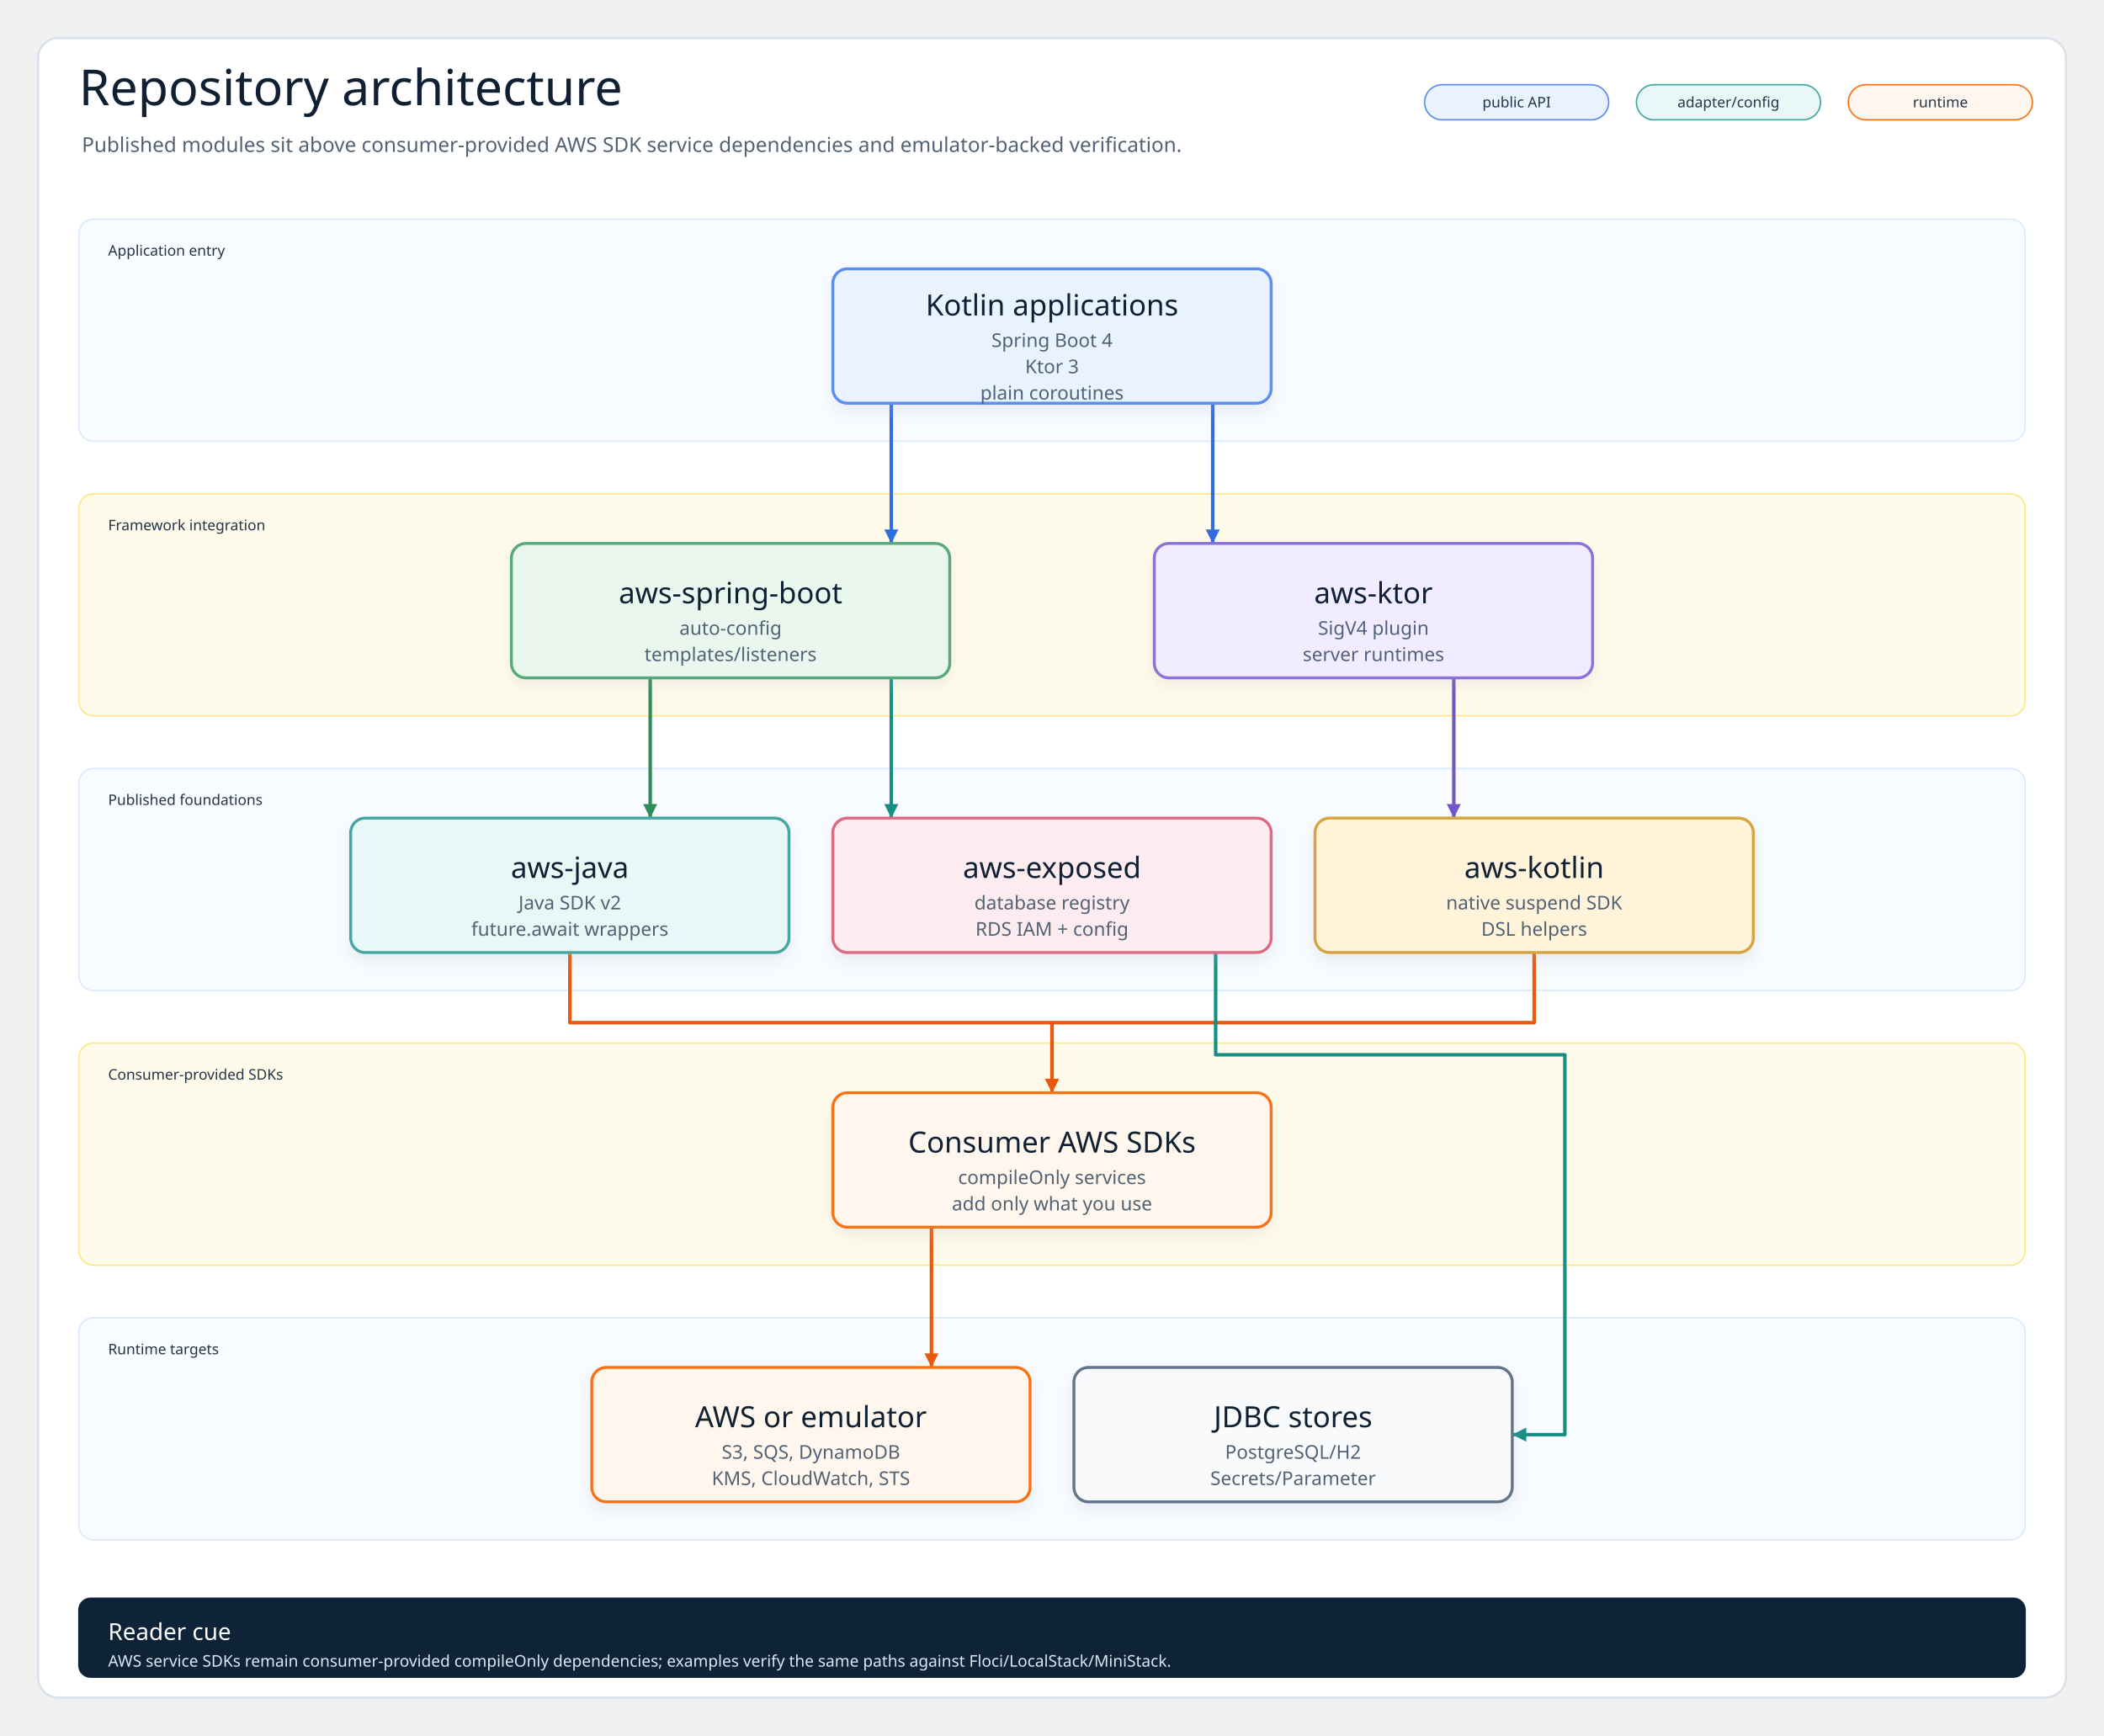
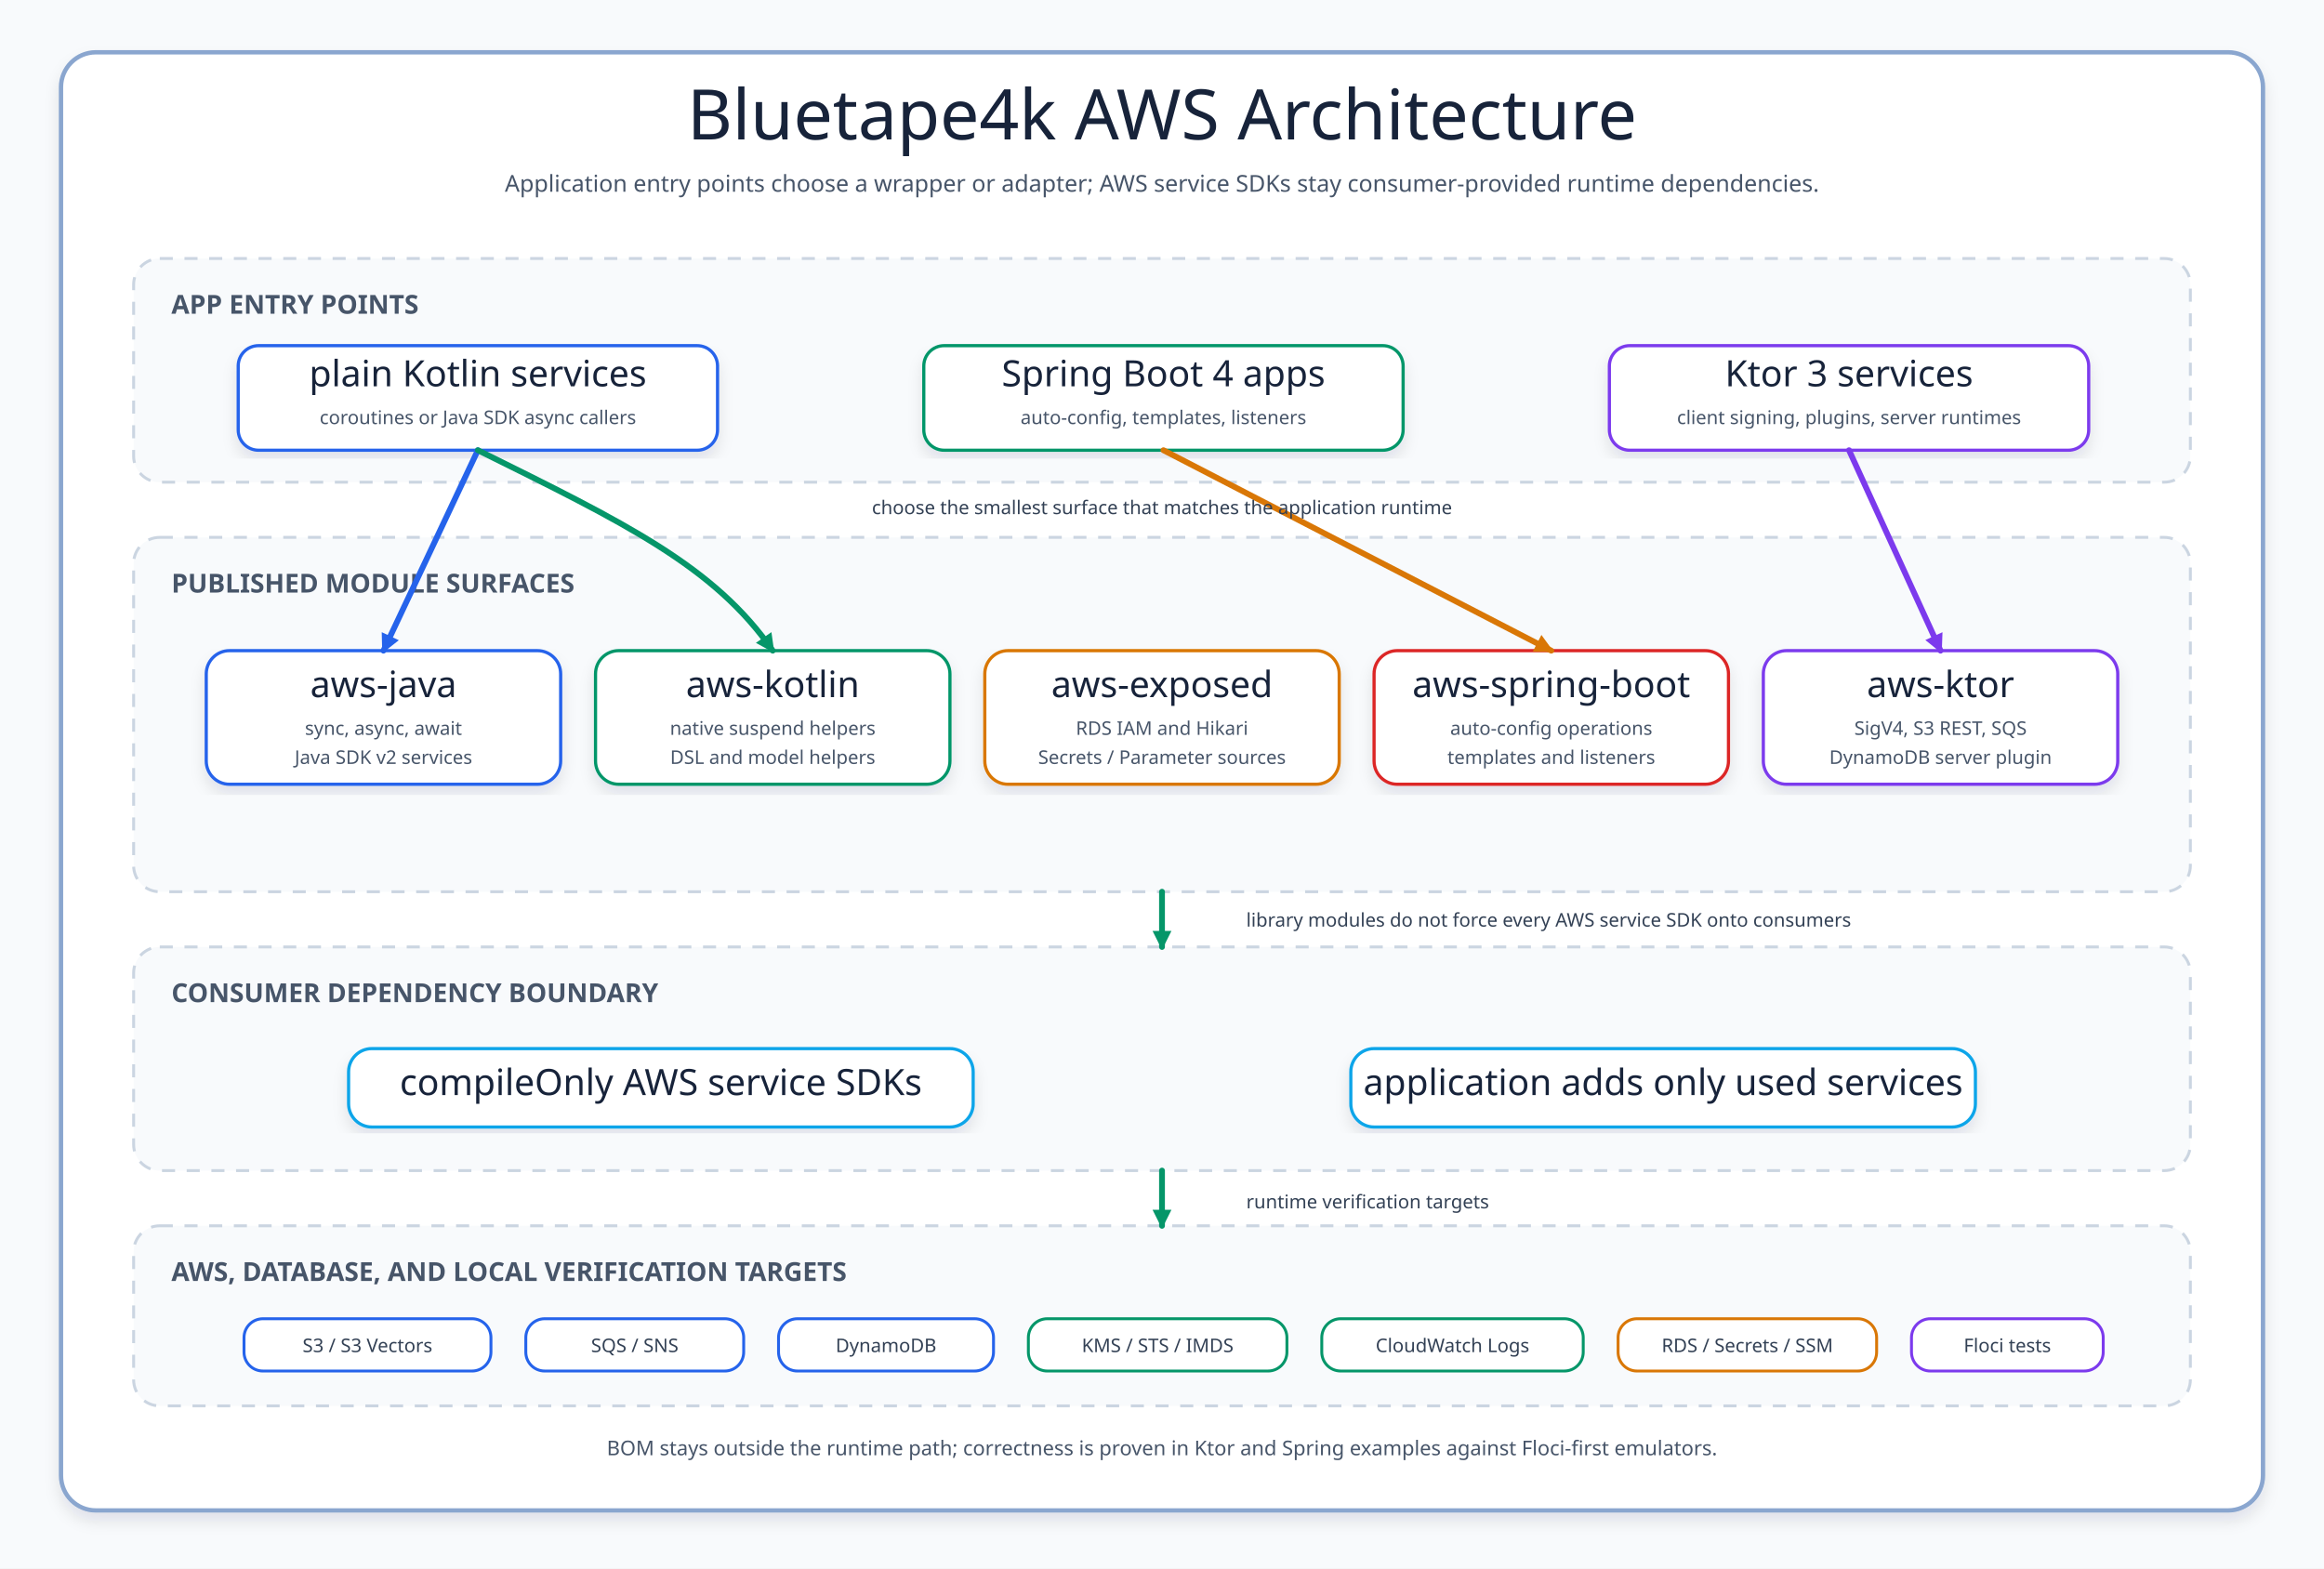
- <svg xmlns="http://www.w3.org/2000/svg" width="1440" height="1188" viewBox="0 0 1440 1188" role="img" aria-label="Repository architecture">
+ <svg xmlns="http://www.w3.org/2000/svg" width="1600" height="1080" viewBox="0 0 1600 1080" role="img" aria-label="Bluetape4k AWS architecture overview">
  <defs>
-     <filter id="shadow" x="-10%" y="-10%" width="120%" height="130%">
-       <feDropShadow dx="0" dy="5" stdDeviation="5" flood-color="#AAB7C6" flood-opacity="0.20" />
+     <filter id="softShadow" x="-8%" y="-8%" width="116%" height="116%">
+       <feDropShadow dx="0" dy="6" stdDeviation="5" flood-color="#0f172a" flood-opacity="0.10" />
    </filter>
+     <marker id="arrowBlue" markerWidth="13" markerHeight="13" refX="11" refY="6.5" orient="auto" markerUnits="userSpaceOnUse">
+       <path d="M 0 0 L 13 6.5 L 0 13 Z" fill="#2563eb" />
+     </marker>
+     <marker id="arrowGreen" markerWidth="13" markerHeight="13" refX="11" refY="6.5" orient="auto" markerUnits="userSpaceOnUse">
+       <path d="M 0 0 L 13 6.5 L 0 13 Z" fill="#059669" />
+     </marker>
+     <marker id="arrowAmber" markerWidth="13" markerHeight="13" refX="11" refY="6.5" orient="auto" markerUnits="userSpaceOnUse">
+       <path d="M 0 0 L 13 6.5 L 0 13 Z" fill="#d97706" />
+     </marker>
+     <marker id="arrowViolet" markerWidth="13" markerHeight="13" refX="11" refY="6.5" orient="auto" markerUnits="userSpaceOnUse">
+       <path d="M 0 0 L 13 6.5 L 0 13 Z" fill="#7c3aed" />
+     </marker>
+     <style>
+       svg{font-family:"Architects Daughter","Comic Mono",ui-sans-serif,system-ui,sans-serif}
+       .canvas{fill:#f8fafc}
+       .frame{fill:#ffffff;stroke:#8aa6cf;stroke-width:3;filter:url(#softShadow)}
+       .title{font-family:"Architects Daughter";font-size:48px;fill:#17233a}
+       .subtitle{font-family:"Comic Mono";font-size:16px;fill:#475569}
+       .band{fill:#f8fafc;stroke:#cbd5e1;stroke-width:2;stroke-dasharray:9 8}
+       .bandTitle{font-family:"Comic Mono";font-size:18px;font-weight:700;fill:#475569}
+       .card{fill:#ffffff;stroke-width:2.2;filter:url(#softShadow)}
+       .cardTitle{font-family:"Architects Daughter";font-size:25px;fill:#17233a}
+       .cardText{font-family:"Comic Mono";font-size:13px;fill:#475569}
+       .small{fill:#ffffff;stroke-width:2}
+       .smallTitle{font-family:"Architects Daughter";font-size:20px;fill:#17233a}
+       .smallText{font-family:"Comic Mono";font-size:12px;fill:#64748b}
+       .route{fill:none;stroke-width:4;stroke-linecap:round;stroke-linejoin:round}
+       .routeText{font-family:"Comic Mono";font-size:13px;fill:#334155}
+       .pill{fill:#ffffff;stroke-width:2}
+       .pillText{font-family:"Comic Mono";font-size:13px;fill:#334155}
+       .footerText{font-family:"Comic Mono";font-size:14px;fill:#475569}
+     </style>
  </defs>
-   <style>
-   svg{background:#F5F7FA}
-   .frame{fill:#FFFFFF;stroke:#D9E2EC;stroke-width:1.5}
-   .title{font-family:"Architects Daughter";font-size:34px;fill:#102033}
-   .seqTitle{font-family:"Architects Daughter";font-size:44px;fill:#102033}
-   .seqSubtitle{font-family:"Comic Mono";font-size:16px;fill:#526274}
-   .seqParticipantTitle{font-family:"Architects Daughter";font-size:24px;fill:#102033}
-   .seqParticipantDetail{font-family:"Comic Mono";font-size:13px;fill:#526274}
-   .subtitle,.detail,.tiny,.label{font-family:"Comic Mono";fill:#526274}
-   .subtitle{font-size:14px}
-   .label{font-size:12px;fill:#344456}
-   .card-title{font-family:"Architects Daughter";font-size:20px;fill:#102033}
-   .detail{font-size:13px}
-   .tiny{font-size:10px}
-   .chip{font-family:"Comic Mono";font-size:10px;fill:#243447}
-   .card{stroke-width:2;filter:url(#shadow)}
-   .edge{fill:none;stroke-width:2.4;stroke-linecap:round;stroke-linejoin:round}
-   .seq{fill:none;stroke-width:3;stroke-linecap:round;stroke-linejoin:round}
-   .seqReturn{fill:none;stroke-width:2.7;stroke-linecap:round;stroke-linejoin:round;stroke-dasharray:8 7}
-   .labelPill{fill:#FFFFFF;stroke:#D6E3EF;stroke-width:1.4}
-   .numberBadge{font-family:"Comic Mono";font-size:12px;fill:#FFFFFF}
-   .altBox{fill:#FFFFFF;fill-opacity:.44;stroke:#D6A441;stroke-width:1.8;stroke-dasharray:8 8}
-   .activation{stroke-width:1.4}
-   .footer{fill:#0E2238;stroke:#0E2238}
-   .footer-title{font-family:"Architects Daughter";font-size:16px;fill:#FFFFFF}
-   .footer-detail{font-family:"Comic Mono";font-size:11px;fill:#DDE7F2}
-   .seq-line{stroke:#CBD5E1;stroke-width:1.6;stroke-dasharray:6 8}
-   .bar-label{font-family:"Architects Daughter";font-size:17px;fill:#102033}
- </style>
-   <defs>
-     <marker id="arrow-blue" viewBox="0 0 5 5" markerWidth="5" markerHeight="5" refX="4.5" refY="2.5" orient="auto" markerUnits="strokeWidth">
-       <path d="M 0.5 0.5 L 4.5 2.5 L 0.5 4.5 Z" fill="#2F6DE0" />
-     </marker>
-     <marker id="arrow-green" viewBox="0 0 5 5" markerWidth="5" markerHeight="5" refX="4.5" refY="2.5" orient="auto" markerUnits="strokeWidth">
-       <path d="M 0.5 0.5 L 4.5 2.5 L 0.5 4.5 Z" fill="#2F8B57" />
-     </marker>
-     <marker id="arrow-teal" viewBox="0 0 5 5" markerWidth="5" markerHeight="5" refX="4.5" refY="2.5" orient="auto" markerUnits="strokeWidth">
-       <path d="M 0.5 0.5 L 4.5 2.5 L 0.5 4.5 Z" fill="#168E86" />
-     </marker>
-     <marker id="arrow-amber" viewBox="0 0 5 5" markerWidth="5" markerHeight="5" refX="4.5" refY="2.5" orient="auto" markerUnits="strokeWidth">
-       <path d="M 0.5 0.5 L 4.5 2.5 L 0.5 4.5 Z" fill="#B98518" />
-     </marker>
-     <marker id="arrow-rose" viewBox="0 0 5 5" markerWidth="5" markerHeight="5" refX="4.5" refY="2.5" orient="auto" markerUnits="strokeWidth">
-       <path d="M 0.5 0.5 L 4.5 2.5 L 0.5 4.5 Z" fill="#C74E68" />
-     </marker>
-     <marker id="arrow-violet" viewBox="0 0 5 5" markerWidth="5" markerHeight="5" refX="4.5" refY="2.5" orient="auto" markerUnits="strokeWidth">
-       <path d="M 0.5 0.5 L 4.5 2.5 L 0.5 4.5 Z" fill="#7255C7" />
-     </marker>
-     <marker id="arrow-orange" viewBox="0 0 5 5" markerWidth="5" markerHeight="5" refX="4.5" refY="2.5" orient="auto" markerUnits="strokeWidth">
-       <path d="M 0.5 0.5 L 4.5 2.5 L 0.5 4.5 Z" fill="#EA580C" />
-     </marker>
-     <marker id="arrow-slate" viewBox="0 0 5 5" markerWidth="5" markerHeight="5" refX="4.5" refY="2.5" orient="auto" markerUnits="strokeWidth">
-       <path d="M 0.5 0.5 L 4.5 2.5 L 0.5 4.5 Z" fill="#475569" />
-     </marker>
-   </defs>
-   <rect x="26" y="26" width="1388" height="1136" rx="14" class="frame" />
-   <text class="title" x="54" y="72">Repository architecture</text>
-   <text class="subtitle" x="56" y="104">Published modules sit above consumer-provided AWS SDK service dependencies and emulator-backed verification.</text>
-   <g>
-     <rect x="975" y="58" width="126" height="24" rx="12" fill="#E8F3FF" stroke="#5B8DEF" />
-     <text class="chip" x="1038.0" y="70" text-anchor="middle" dominant-baseline="middle">public API</text>
+   <rect class="canvas" width="1600" height="1080" />
+   <rect class="frame" x="42" y="36" width="1516" height="1004" rx="24" />
+   <text class="title" x="800" y="96" text-anchor="middle">Bluetape4k AWS Architecture</text>
+   <text class="subtitle" x="800" y="132" text-anchor="middle">Application entry points choose a wrapper or adapter; AWS service SDKs stay consumer-provided runtime dependencies.</text>
+   <g id="application-entry">
+     <rect class="band" x="92" y="178" width="1416" height="154" rx="18" />
+     <text class="bandTitle" x="118" y="216">APP ENTRY POINTS</text>
+     <rect class="card" x="164" y="238" width="330" height="72" rx="14" stroke="#2563eb" />
+     <text class="cardTitle" x="329" y="266" text-anchor="middle">plain Kotlin services</text>
+     <text class="cardText" x="329" y="292" text-anchor="middle">coroutines or Java SDK async callers</text>
+     <rect class="card" x="636" y="238" width="330" height="72" rx="14" stroke="#059669" />
+     <text class="cardTitle" x="801" y="266" text-anchor="middle">Spring Boot 4 apps</text>
+     <text class="cardText" x="801" y="292" text-anchor="middle">auto-config, templates, listeners</text>
+     <rect class="card" x="1108" y="238" width="330" height="72" rx="14" stroke="#7c3aed" />
+     <text class="cardTitle" x="1273" y="266" text-anchor="middle">Ktor 3 services</text>
+     <text class="cardText" x="1273" y="292" text-anchor="middle">client signing, plugins, server runtimes</text>
  </g>
-   <g>
-     <rect x="1120" y="58" width="126" height="24" rx="12" fill="#E9F7F6" stroke="#45A7A1" />
-     <text class="chip" x="1183.0" y="70" text-anchor="middle" dominant-baseline="middle">adapter/config</text>
+   <g id="module-surfaces">
+     <rect class="band" x="92" y="370" width="1416" height="244" rx="18" />
+     <text class="bandTitle" x="118" y="408">PUBLISHED MODULE SURFACES</text>
+     <rect class="card" x="142" y="448" width="244" height="92" rx="16" stroke="#2563eb" />
+     <text class="cardTitle" x="264" y="480" text-anchor="middle">aws-java</text>
+     <text class="cardText" x="264" y="506" text-anchor="middle">sync, async, await</text>
+     <text class="cardText" x="264" y="526" text-anchor="middle">Java SDK v2 services</text>
+     <rect class="card" x="410" y="448" width="244" height="92" rx="16" stroke="#059669" />
+     <text class="cardTitle" x="532" y="480" text-anchor="middle">aws-kotlin</text>
+     <text class="cardText" x="532" y="506" text-anchor="middle">native suspend helpers</text>
+     <text class="cardText" x="532" y="526" text-anchor="middle">DSL and model helpers</text>
+     <rect class="card" x="678" y="448" width="244" height="92" rx="16" stroke="#d97706" />
+     <text class="cardTitle" x="800" y="480" text-anchor="middle">aws-exposed</text>
+     <text class="cardText" x="800" y="506" text-anchor="middle">RDS IAM and Hikari</text>
+     <text class="cardText" x="800" y="526" text-anchor="middle">Secrets / Parameter sources</text>
+     <rect class="card" x="946" y="448" width="244" height="92" rx="16" stroke="#dc2626" />
+     <text class="cardTitle" x="1068" y="480" text-anchor="middle">aws-spring-boot</text>
+     <text class="cardText" x="1068" y="506" text-anchor="middle">auto-config operations</text>
+     <text class="cardText" x="1068" y="526" text-anchor="middle">templates and listeners</text>
+     <rect class="card" x="1214" y="448" width="244" height="92" rx="16" stroke="#7c3aed" />
+     <text class="cardTitle" x="1336" y="480" text-anchor="middle">aws-ktor</text>
+     <text class="cardText" x="1336" y="506" text-anchor="middle">SigV4, S3 REST, SQS</text>
+     <text class="cardText" x="1336" y="526" text-anchor="middle">DynamoDB server plugin</text>
  </g>
-   <g>
-     <rect x="1265" y="58" width="126" height="24" rx="12" fill="#FFF7ED" stroke="#F97316" />
-     <text class="chip" x="1328.0" y="70" text-anchor="middle" dominant-baseline="middle">runtime</text>
+   <g id="dependency-boundary">
+     <rect class="band" x="92" y="652" width="1416" height="154" rx="18" />
+     <text class="bandTitle" x="118" y="690">CONSUMER DEPENDENCY BOUNDARY</text>
+     <rect class="card" x="240" y="722" width="430" height="54" rx="16" stroke="#0ea5e9" />
+     <text class="cardTitle" x="455" y="754" text-anchor="middle">compileOnly AWS service SDKs</text>
+     <rect class="card" x="930" y="722" width="430" height="54" rx="16" stroke="#0ea5e9" />
+     <text class="cardTitle" x="1145" y="754" text-anchor="middle">application adds only used services</text>
  </g>
-   <rect x="54" y="150" width="1332" height="152" rx="10" fill="#F8FBFF" stroke="#DBEAFE" />
-   <text class="chip" x="74" y="175">Application entry</text>
-   <rect x="54" y="338" width="1332" height="152" rx="10" fill="#FFFBEB" stroke="#FDE68A" />
-   <text class="chip" x="74" y="363">Framework integration</text>
-   <rect x="54" y="526" width="1332" height="152" rx="10" fill="#F8FBFF" stroke="#DBEAFE" />
-   <text class="chip" x="74" y="551">Published foundations</text>
-   <rect x="54" y="714" width="1332" height="152" rx="10" fill="#FFFBEB" stroke="#FDE68A" />
-   <text class="chip" x="74" y="739">Consumer-provided SDKs</text>
-   <rect x="54" y="902" width="1332" height="152" rx="10" fill="#F8FBFF" stroke="#DBEAFE" />
-   <text class="chip" x="74" y="927">Runtime targets</text>
-   <g id="routes">
-     <path class="edge" d="M 610.0 276.0 L 610.0 372.0" stroke="#2F6DE0" marker-end="url(#arrow-blue)" />
-     <path class="edge" d="M 830.0 276.0 L 830.0 372.0" stroke="#2F6DE0" marker-end="url(#arrow-blue)" />
-     <path class="edge" d="M 445.0 464.0 L 445.0 560.0" stroke="#2F8B57" marker-end="url(#arrow-green)" />
-     <path class="edge" d="M 610.0 464.0 L 610.0 560.0" stroke="#168E86" marker-end="url(#arrow-teal)" />
-     <path class="edge" d="M 995.0 464.0 L 995.0 560.0" stroke="#7255C7" marker-end="url(#arrow-violet)" />
-     <path class="edge" d="M 390.0 652.0 L 390.0 700.0 L 720.0 700.0 L 720.0 748.0" stroke="#EA580C" marker-end="url(#arrow-orange)" />
-     <path class="edge" d="M 1050.0 652.0 L 1050.0 700.0 L 720.0 700.0 L 720.0 748.0" stroke="#EA580C" marker-end="url(#arrow-orange)" />
-     <path class="edge" d="M 637.5 840.0 L 637.5 936.0" stroke="#EA580C" marker-end="url(#arrow-orange)" />
-     <path class="edge" d="M 832.0 652.0 L 832.0 722.0 L 1071.0 722.0 L 1071.0 982.0 L 1035.0 982.0" stroke="#168E86" marker-end="url(#arrow-teal)" />
+   <g id="runtime-targets">
+     <rect class="band" x="92" y="844" width="1416" height="124" rx="18" />
+     <text class="bandTitle" x="118" y="882">AWS, DATABASE, AND LOCAL VERIFICATION TARGETS</text>
+     <rect class="pill" x="168" y="908" width="170" height="36" rx="13" stroke="#2563eb" />
+     <text class="pillText" x="253" y="931" text-anchor="middle">S3 / S3 Vectors</text>
+     <rect class="pill" x="362" y="908" width="150" height="36" rx="13" stroke="#2563eb" />
+     <text class="pillText" x="437" y="931" text-anchor="middle">SQS / SNS</text>
+     <rect class="pill" x="536" y="908" width="148" height="36" rx="13" stroke="#2563eb" />
+     <text class="pillText" x="610" y="931" text-anchor="middle">DynamoDB</text>
+     <rect class="pill" x="708" y="908" width="178" height="36" rx="13" stroke="#059669" />
+     <text class="pillText" x="797" y="931" text-anchor="middle">KMS / STS / IMDS</text>
+     <rect class="pill" x="910" y="908" width="180" height="36" rx="13" stroke="#059669" />
+     <text class="pillText" x="1000" y="931" text-anchor="middle">CloudWatch Logs</text>
+     <rect class="pill" x="1114" y="908" width="178" height="36" rx="13" stroke="#d97706" />
+     <text class="pillText" x="1203" y="931" text-anchor="middle">RDS / Secrets / SSM</text>
+     <rect class="pill" x="1316" y="908" width="132" height="36" rx="13" stroke="#7c3aed" />
+     <text class="pillText" x="1382" y="931" text-anchor="middle">Floci tests</text>
  </g>
-   <g id="app">
-     <rect class="card" x="570.0" y="184.0" width="300.0" height="92.0" rx="10" fill="#E8F3FF" stroke="#5B8DEF" />
-     <text class="card-title" x="720.0" y="209.0" text-anchor="middle" dominant-baseline="middle">Kotlin applications</text>
-     <text class="detail" x="720.0" y="233.0" text-anchor="middle" dominant-baseline="middle">Spring Boot 4</text>
-     <text class="detail" x="720.0" y="251.0" text-anchor="middle" dominant-baseline="middle">Ktor 3</text>
-     <text class="detail" x="720.0" y="269.0" text-anchor="middle" dominant-baseline="middle">plain coroutines</text>
-   </g>
-   <g id="spring">
-     <rect class="card" x="350.0" y="372.0" width="300.0" height="92.0" rx="10" fill="#EAF7EF" stroke="#58A978" />
-     <text class="card-title" x="500.0" y="406.0" text-anchor="middle" dominant-baseline="middle">aws-spring-boot</text>
-     <text class="detail" x="500.0" y="430.0" text-anchor="middle" dominant-baseline="middle">auto-config</text>
-     <text class="detail" x="500.0" y="448.0" text-anchor="middle" dominant-baseline="middle">templates/listeners</text>
-   </g>
-   <g id="ktor">
-     <rect class="card" x="790.0" y="372.0" width="300.0" height="92.0" rx="10" fill="#F1ECFF" stroke="#8A72D6" />
-     <text class="card-title" x="940.0" y="406.0" text-anchor="middle" dominant-baseline="middle">aws-ktor</text>
-     <text class="detail" x="940.0" y="430.0" text-anchor="middle" dominant-baseline="middle">SigV4 plugin</text>
-     <text class="detail" x="940.0" y="448.0" text-anchor="middle" dominant-baseline="middle">server runtimes</text>
-   </g>
-   <g id="java">
-     <rect class="card" x="240.0" y="560.0" width="300.0" height="92.0" rx="10" fill="#E9F7F6" stroke="#45A7A1" />
-     <text class="card-title" x="390.0" y="594.0" text-anchor="middle" dominant-baseline="middle">aws-java</text>
-     <text class="detail" x="390.0" y="618.0" text-anchor="middle" dominant-baseline="middle">Java SDK v2</text>
-     <text class="detail" x="390.0" y="636.0" text-anchor="middle" dominant-baseline="middle">future.await wrappers</text>
-   </g>
-   <g id="exposed">
-     <rect class="card" x="570.0" y="560.0" width="300.0" height="92.0" rx="10" fill="#FDECEF" stroke="#DC6B82" />
-     <text class="card-title" x="720.0" y="594.0" text-anchor="middle" dominant-baseline="middle">aws-exposed</text>
-     <text class="detail" x="720.0" y="618.0" text-anchor="middle" dominant-baseline="middle">database registry</text>
-     <text class="detail" x="720.0" y="636.0" text-anchor="middle" dominant-baseline="middle">RDS IAM + config</text>
-   </g>
-   <g id="kotlin">
-     <rect class="card" x="900.0" y="560.0" width="300.0" height="92.0" rx="10" fill="#FFF3D9" stroke="#D6A441" />
-     <text class="card-title" x="1050.0" y="594.0" text-anchor="middle" dominant-baseline="middle">aws-kotlin</text>
-     <text class="detail" x="1050.0" y="618.0" text-anchor="middle" dominant-baseline="middle">native suspend SDK</text>
-     <text class="detail" x="1050.0" y="636.0" text-anchor="middle" dominant-baseline="middle">DSL helpers</text>
-   </g>
-   <g id="sdkdeps">
-     <rect class="card" x="570.0" y="748.0" width="300.0" height="92.0" rx="10" fill="#FFF7ED" stroke="#F97316" />
-     <text class="card-title" x="720.0" y="782.0" text-anchor="middle" dominant-baseline="middle">Consumer AWS SDKs</text>
-     <text class="detail" x="720.0" y="806.0" text-anchor="middle" dominant-baseline="middle">compileOnly services</text>
-     <text class="detail" x="720.0" y="824.0" text-anchor="middle" dominant-baseline="middle">add only what you use</text>
-   </g>
-   <g id="aws">
-     <rect class="card" x="405.0" y="936.0" width="300.0" height="92.0" rx="10" fill="#FFF7ED" stroke="#F97316" />
-     <text class="card-title" x="555.0" y="970.0" text-anchor="middle" dominant-baseline="middle">AWS or emulator</text>
-     <text class="detail" x="555.0" y="994.0" text-anchor="middle" dominant-baseline="middle">S3, SQS, DynamoDB</text>
-     <text class="detail" x="555.0" y="1012.0" text-anchor="middle" dominant-baseline="middle">KMS, CloudWatch, STS</text>
-   </g>
-   <g id="jdbc">
-     <rect class="card" x="735.0" y="936.0" width="300.0" height="92.0" rx="10" fill="#F8FAFC" stroke="#64748B" />
-     <text class="card-title" x="885.0" y="970.0" text-anchor="middle" dominant-baseline="middle">JDBC stores</text>
-     <text class="detail" x="885.0" y="994.0" text-anchor="middle" dominant-baseline="middle">PostgreSQL/H2</text>
-     <text class="detail" x="885.0" y="1012.0" text-anchor="middle" dominant-baseline="middle">Secrets/Parameter</text>
-   </g>
-   <rect class="footer" x="54" y="1094" width="1332" height="54" rx="8" />
-   <text class="footer-title" x="74" y="1117" dominant-baseline="middle">Reader cue</text>
-   <text class="footer-detail" x="74" y="1137" dominant-baseline="middle">AWS service SDKs remain consumer-provided compileOnly dependencies; examples verify the same paths against Floci/LocalStack/MiniStack.</text>
+   <path class="route" d="M 329 310 L 264 448" stroke="#2563eb" marker-end="url(#arrowBlue)" />
+   <path class="route" d="M 329 310 C 430 360 492 390 532 448" stroke="#059669" marker-end="url(#arrowGreen)" />
+   <path class="route" d="M 801 310 L 1068 448" stroke="#d97706" marker-end="url(#arrowAmber)" />
+   <path class="route" d="M 1273 310 L 1336 448" stroke="#7c3aed" marker-end="url(#arrowViolet)" />
+   <text class="routeText" x="800" y="354" text-anchor="middle">choose the smallest surface that matches the application runtime</text>
+   <path class="route" d="M 800 614 L 800 652" stroke="#059669" marker-end="url(#arrowGreen)" />
+   <text class="routeText" x="858" y="638">library modules do not force every AWS service SDK onto consumers</text>
+   <path class="route" d="M 800 806 L 800 844" stroke="#059669" marker-end="url(#arrowGreen)" />
+   <text class="routeText" x="858" y="832">runtime verification targets</text>
+   <text class="footerText" x="800" y="1002" text-anchor="middle">BOM stays outside the runtime path; correctness is proven in Ktor and Spring examples against Floci-first emulators.</text>
</svg>
